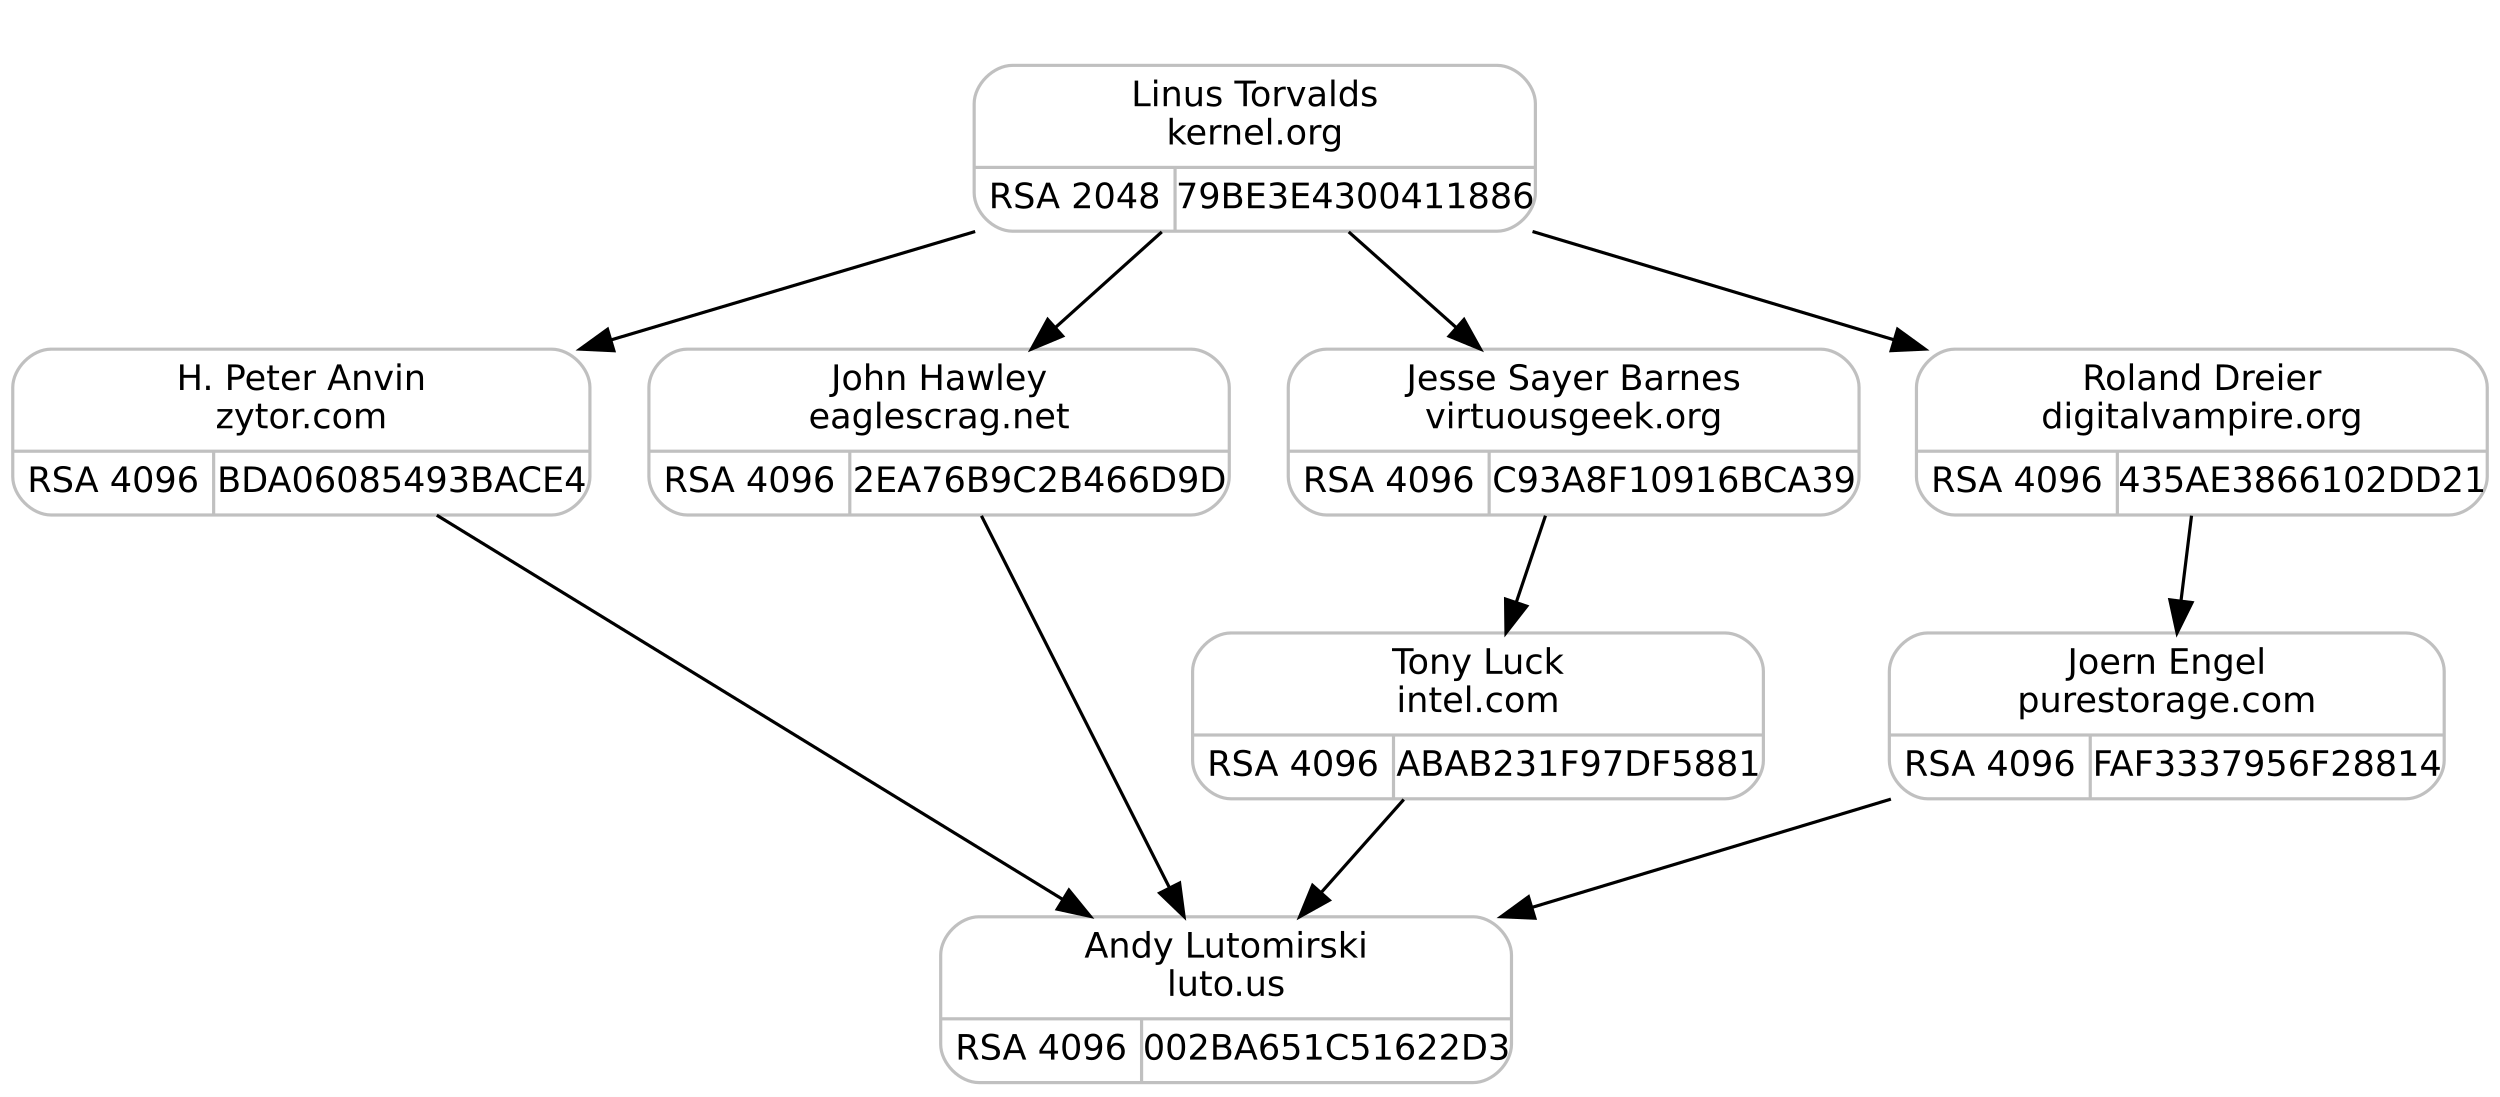
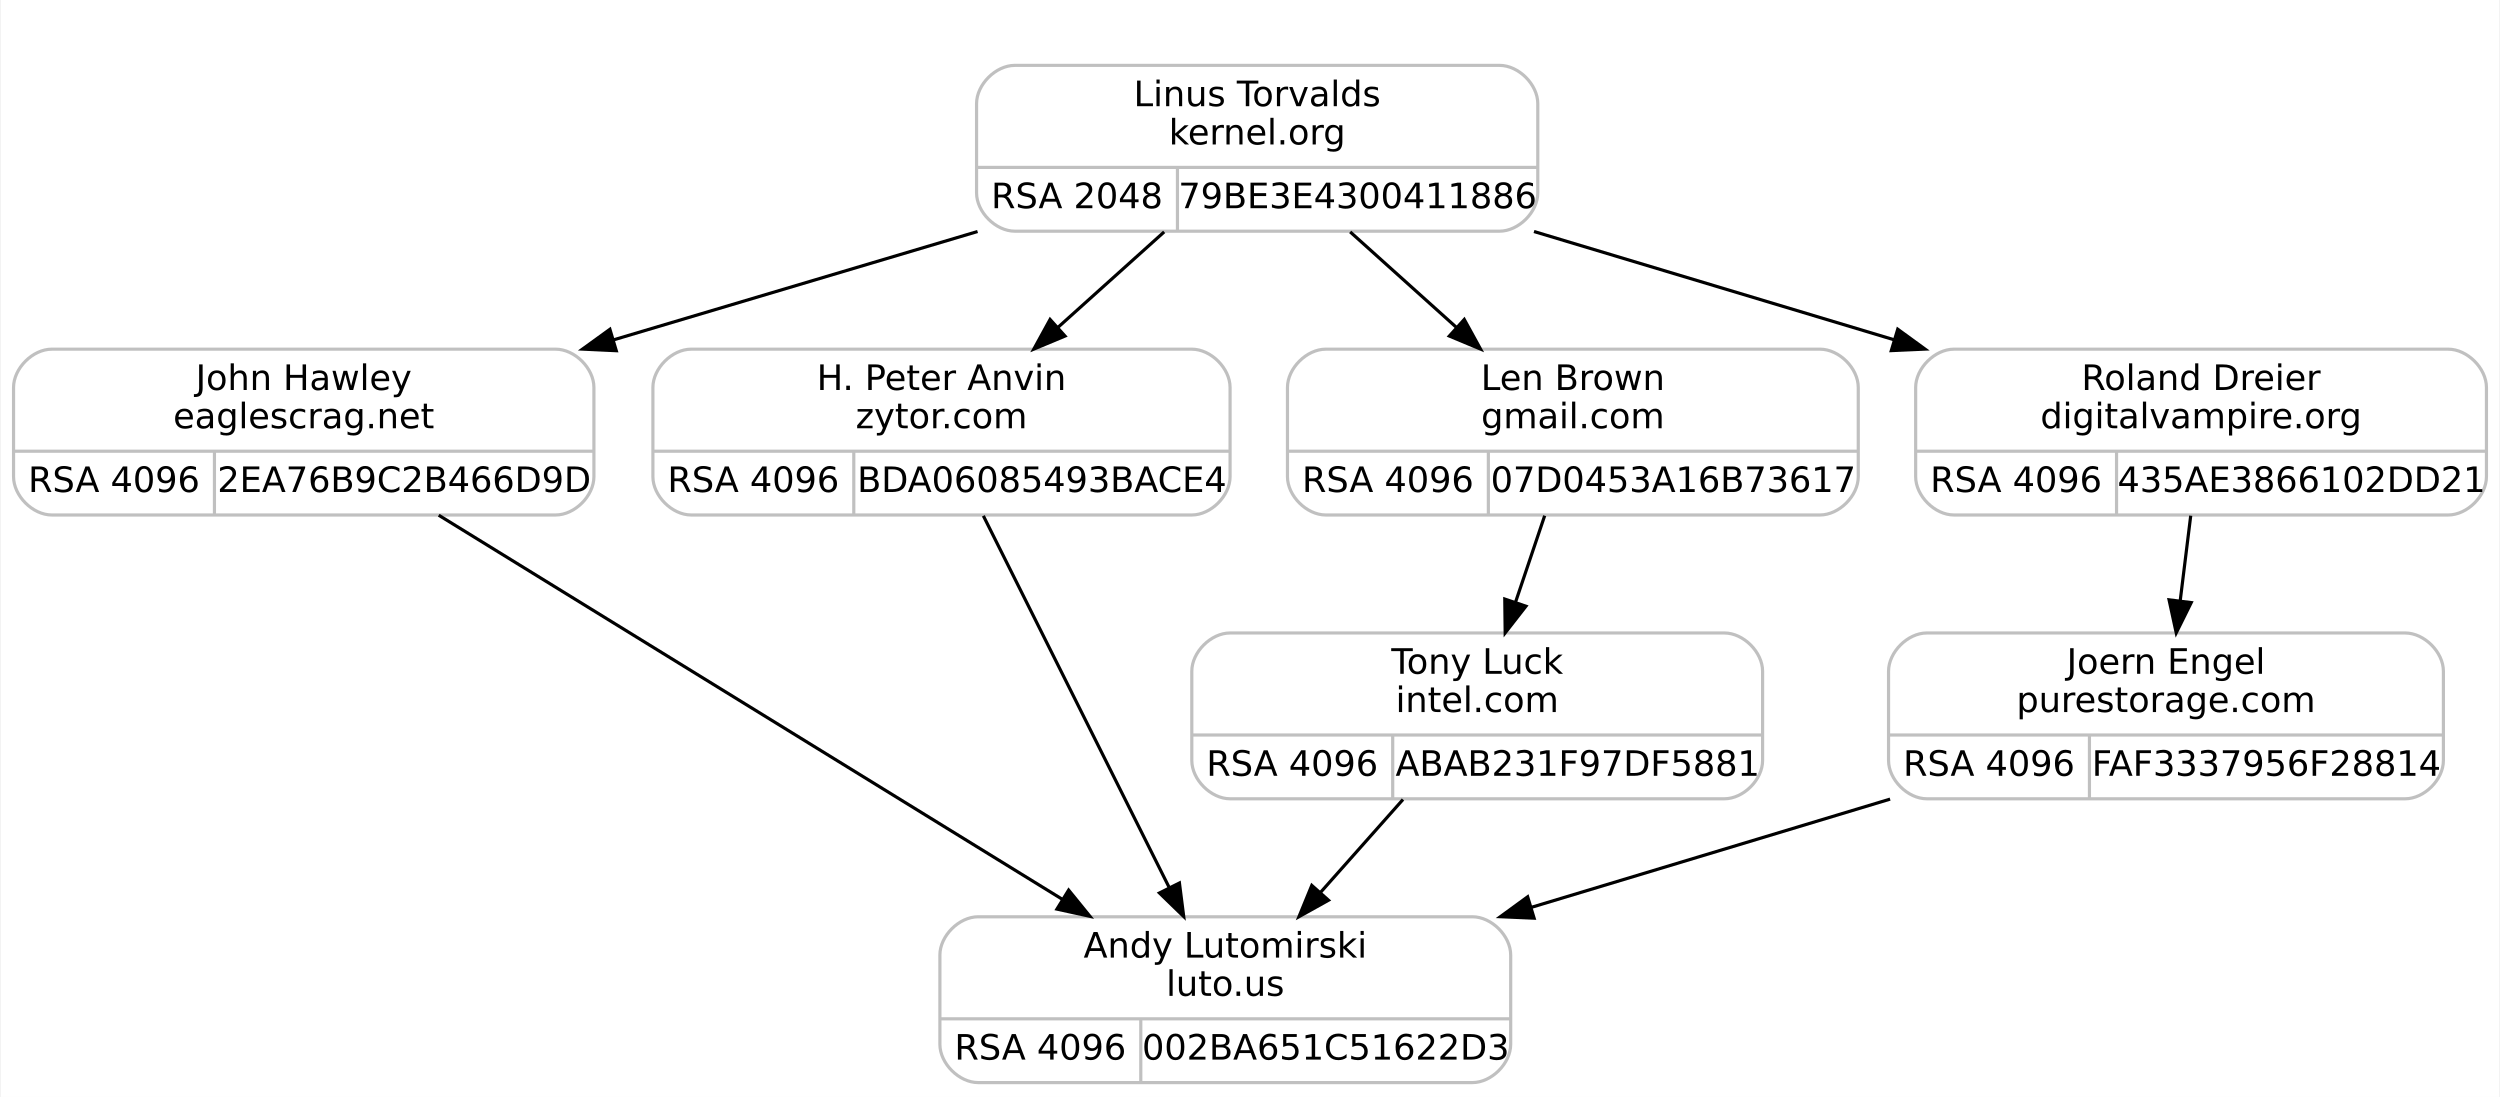
- <svg xmlns="http://www.w3.org/2000/svg" width="784pt" height="344pt" viewBox="0.00 0.00 784.00 344.00">
+ <svg xmlns="http://www.w3.org/2000/svg" width="784pt" height="344pt" viewBox="0.00 0.00 783.50 344.00">
  <g id="graph0" class="graph" transform="scale(1 1) rotate(0) translate(4 340)">
-     <polygon fill="#ffffff" stroke="transparent" points="-4,4 -4,-340 780,-340 780,4 -4,4" />
+     <polygon fill="#ffffff" stroke="transparent" points="-4,4 -4,-340 779.5,-340 779.5,4 -4,4" />
    <g id="clust1" class="cluster">
-       <polygon fill="none" stroke="#ffffff" points="293.5,-259 293.5,-328 485.5,-328 485.5,-259 293.5,-259" />
+       <polygon fill="none" stroke="#ffffff" points="294,-259 294,-328 486,-328 486,-259 294,-259" />
    </g>
    <g id="node1" class="node">
-       <path fill="none" stroke="#c0c0c0" d="M12,-178.5C12,-178.5 169,-178.5 169,-178.5 175,-178.5 181,-184.5 181,-190.5 181,-190.5 181,-218.5 181,-218.5 181,-224.5 175,-230.5 169,-230.5 169,-230.5 12,-230.5 12,-230.5 6,-230.5 0,-224.5 0,-218.5 0,-218.5 0,-190.5 0,-190.5 0,-184.5 6,-178.5 12,-178.5" />
-       <text text-anchor="middle" x="90.5" y="-217.7" font-family="droid sans,dejavu sans,helvetica" font-size="11.00" fill="#000000">H. Peter Anvin</text>
-       <text text-anchor="middle" x="90.5" y="-205.7" font-family="droid sans,dejavu sans,helvetica" font-size="11.00" fill="#000000">zytor.com</text>
-       <polyline fill="none" stroke="#c0c0c0" points="0,-198.5 181,-198.5 " />
+       <path fill="none" stroke="#c0c0c0" d="M12,-178.5C12,-178.5 170,-178.5 170,-178.5 176,-178.5 182,-184.5 182,-190.5 182,-190.5 182,-218.5 182,-218.5 182,-224.5 176,-230.5 170,-230.5 170,-230.5 12,-230.5 12,-230.5 6,-230.5 0,-224.5 0,-218.5 0,-218.5 0,-190.5 0,-190.5 0,-184.5 6,-178.5 12,-178.5" />
+       <text text-anchor="middle" x="91" y="-217.7" font-family="droid sans,dejavu sans,helvetica" font-size="11.00" fill="#000000">John Hawley</text>
+       <text text-anchor="middle" x="91" y="-205.7" font-family="droid sans,dejavu sans,helvetica" font-size="11.00" fill="#000000">eaglescrag.net</text>
+       <polyline fill="none" stroke="#c0c0c0" points="0,-198.5 182,-198.5 " />
      <text text-anchor="middle" x="31.5" y="-185.7" font-family="droid sans,dejavu sans,helvetica" font-size="11.00" fill="#000000">RSA 4096</text>
      <polyline fill="none" stroke="#c0c0c0" points="63,-178.5 63,-198.5 " />
-       <text text-anchor="middle" x="122" y="-185.7" font-family="droid sans,dejavu sans,helvetica" font-size="11.00" fill="#000000">BDA06085493BACE4</text>
+       <text text-anchor="middle" x="122.5" y="-185.7" font-family="droid sans,dejavu sans,helvetica" font-size="11.00" fill="#000000">2EA76B9C2B466D9D</text>
    </g>
    <g id="node3" class="node">
-       <path fill="none" stroke="#c0c0c0" d="M303,-.5C303,-.5 458,-.5 458,-.5 464,-.5 470,-6.5 470,-12.5 470,-12.5 470,-40.5 470,-40.5 470,-46.5 464,-52.5 458,-52.5 458,-52.5 303,-52.5 303,-52.5 297,-52.5 291,-46.5 291,-40.5 291,-40.5 291,-12.5 291,-12.5 291,-6.5 297,-.5 303,-.5" />
-       <text text-anchor="middle" x="380.5" y="-39.7" font-family="droid sans,dejavu sans,helvetica" font-size="11.00" fill="#000000">Andy Lutomirski</text>
-       <text text-anchor="middle" x="380.5" y="-27.7" font-family="droid sans,dejavu sans,helvetica" font-size="11.00" fill="#000000">luto.us</text>
-       <polyline fill="none" stroke="#c0c0c0" points="291,-20.5 470,-20.5 " />
-       <text text-anchor="middle" x="322.5" y="-7.7" font-family="droid sans,dejavu sans,helvetica" font-size="11.00" fill="#000000">RSA 4096</text>
-       <polyline fill="none" stroke="#c0c0c0" points="354,-.5 354,-20.5 " />
-       <text text-anchor="middle" x="412" y="-7.7" font-family="droid sans,dejavu sans,helvetica" font-size="11.00" fill="#000000">002BA651C51622D3</text>
+       <path fill="none" stroke="#c0c0c0" d="M302.5,-.5C302.5,-.5 457.5,-.5 457.5,-.5 463.5,-.5 469.5,-6.5 469.5,-12.5 469.5,-12.5 469.5,-40.5 469.5,-40.5 469.5,-46.5 463.5,-52.5 457.5,-52.5 457.5,-52.5 302.5,-52.5 302.5,-52.5 296.5,-52.5 290.5,-46.5 290.5,-40.5 290.5,-40.5 290.5,-12.5 290.5,-12.5 290.5,-6.5 296.5,-.5 302.5,-.5" />
+       <text text-anchor="middle" x="380" y="-39.7" font-family="droid sans,dejavu sans,helvetica" font-size="11.00" fill="#000000">Andy Lutomirski</text>
+       <text text-anchor="middle" x="380" y="-27.7" font-family="droid sans,dejavu sans,helvetica" font-size="11.00" fill="#000000">luto.us</text>
+       <polyline fill="none" stroke="#c0c0c0" points="290.5,-20.5 469.5,-20.5 " />
+       <text text-anchor="middle" x="322" y="-7.7" font-family="droid sans,dejavu sans,helvetica" font-size="11.00" fill="#000000">RSA 4096</text>
+       <polyline fill="none" stroke="#c0c0c0" points="353.5,-.5 353.5,-20.5 " />
+       <text text-anchor="middle" x="411.5" y="-7.7" font-family="droid sans,dejavu sans,helvetica" font-size="11.00" fill="#000000">002BA651C51622D3</text>
    </g>
    <g id="edge2" class="edge">
-       <path fill="none" stroke="#000000" d="M132.979,-178.427C185.097,-146.437 273.395,-92.241 329.235,-57.966" />
-       <polygon fill="#000000" stroke="#000000" points="331.216,-60.857 337.907,-52.643 327.554,-54.891 331.216,-60.857" />
+       <path fill="none" stroke="#000000" d="M133.333,-178.427C185.271,-146.437 273.264,-92.241 328.911,-57.966" />
+       <polygon fill="#000000" stroke="#000000" points="330.875,-60.867 337.554,-52.643 327.204,-54.907 330.875,-60.867" />
    </g>
    <g id="node2" class="node">
-       <path fill="none" stroke="#c0c0c0" d="M313.5,-267.5C313.5,-267.5 465.5,-267.5 465.5,-267.5 471.5,-267.5 477.5,-273.5 477.5,-279.5 477.5,-279.5 477.5,-307.5 477.5,-307.5 477.5,-313.5 471.5,-319.5 465.5,-319.5 465.5,-319.5 313.5,-319.5 313.5,-319.5 307.5,-319.5 301.5,-313.5 301.5,-307.5 301.5,-307.5 301.5,-279.5 301.5,-279.5 301.5,-273.5 307.5,-267.5 313.5,-267.5" />
-       <text text-anchor="middle" x="389.5" y="-306.7" font-family="droid sans,dejavu sans,helvetica" font-size="11.00" fill="#000000">Linus Torvalds</text>
-       <text text-anchor="middle" x="389.5" y="-294.7" font-family="droid sans,dejavu sans,helvetica" font-size="11.00" fill="#000000">kernel.org</text>
-       <polyline fill="none" stroke="#c0c0c0" points="301.5,-287.5 477.5,-287.5 " />
-       <text text-anchor="middle" x="333" y="-274.7" font-family="droid sans,dejavu sans,helvetica" font-size="11.00" fill="#000000">RSA 2048</text>
-       <polyline fill="none" stroke="#c0c0c0" points="364.5,-267.5 364.5,-287.5 " />
-       <text text-anchor="middle" x="421" y="-274.7" font-family="droid sans,dejavu sans,helvetica" font-size="11.00" fill="#000000">79BE3E4300411886</text>
+       <path fill="none" stroke="#c0c0c0" d="M314,-267.5C314,-267.5 466,-267.5 466,-267.5 472,-267.5 478,-273.5 478,-279.5 478,-279.5 478,-307.5 478,-307.5 478,-313.5 472,-319.5 466,-319.5 466,-319.5 314,-319.5 314,-319.5 308,-319.5 302,-313.5 302,-307.5 302,-307.5 302,-279.5 302,-279.5 302,-273.5 308,-267.5 314,-267.5" />
+       <text text-anchor="middle" x="390" y="-306.7" font-family="droid sans,dejavu sans,helvetica" font-size="11.00" fill="#000000">Linus Torvalds</text>
+       <text text-anchor="middle" x="390" y="-294.7" font-family="droid sans,dejavu sans,helvetica" font-size="11.00" fill="#000000">kernel.org</text>
+       <polyline fill="none" stroke="#c0c0c0" points="302,-287.5 478,-287.5 " />
+       <text text-anchor="middle" x="333.5" y="-274.7" font-family="droid sans,dejavu sans,helvetica" font-size="11.00" fill="#000000">RSA 2048</text>
+       <polyline fill="none" stroke="#c0c0c0" points="365,-267.5 365,-287.5 " />
+       <text text-anchor="middle" x="421.5" y="-274.7" font-family="droid sans,dejavu sans,helvetica" font-size="11.00" fill="#000000">79BE3E4300411886</text>
    </g>
    <g id="edge1" class="edge">
-       <path fill="none" stroke="#000000" d="M301.81,-267.398C265.982,-256.734 224.406,-244.358 187.658,-233.42" />
-       <polygon fill="#000000" stroke="#000000" points="188.513,-230.023 177.93,-230.524 186.516,-236.732 188.513,-230.023" />
+       <path fill="none" stroke="#000000" d="M302.31,-267.398C266.482,-256.734 224.906,-244.358 188.158,-233.42" />
+       <polygon fill="#000000" stroke="#000000" points="189.013,-230.023 178.43,-230.524 187.016,-236.732 189.013,-230.023" />
    </g>
    <g id="node4" class="node">
-       <path fill="none" stroke="#c0c0c0" d="M211.5,-178.5C211.5,-178.5 369.5,-178.5 369.5,-178.5 375.5,-178.5 381.5,-184.5 381.5,-190.5 381.5,-190.5 381.5,-218.5 381.5,-218.5 381.5,-224.5 375.5,-230.5 369.5,-230.5 369.5,-230.5 211.5,-230.5 211.5,-230.5 205.5,-230.5 199.5,-224.5 199.5,-218.5 199.5,-218.5 199.5,-190.5 199.5,-190.5 199.5,-184.5 205.5,-178.5 211.5,-178.5" />
-       <text text-anchor="middle" x="290.5" y="-217.7" font-family="droid sans,dejavu sans,helvetica" font-size="11.00" fill="#000000">John Hawley</text>
-       <text text-anchor="middle" x="290.5" y="-205.7" font-family="droid sans,dejavu sans,helvetica" font-size="11.00" fill="#000000">eaglescrag.net</text>
-       <polyline fill="none" stroke="#c0c0c0" points="199.5,-198.5 381.5,-198.5 " />
-       <text text-anchor="middle" x="231" y="-185.7" font-family="droid sans,dejavu sans,helvetica" font-size="11.00" fill="#000000">RSA 4096</text>
-       <polyline fill="none" stroke="#c0c0c0" points="262.5,-178.5 262.5,-198.5 " />
-       <text text-anchor="middle" x="322" y="-185.7" font-family="droid sans,dejavu sans,helvetica" font-size="11.00" fill="#000000">2EA76B9C2B466D9D</text>
+       <path fill="none" stroke="#c0c0c0" d="M212.5,-178.5C212.5,-178.5 369.5,-178.5 369.5,-178.5 375.5,-178.5 381.5,-184.5 381.5,-190.5 381.5,-190.5 381.5,-218.5 381.5,-218.5 381.5,-224.5 375.5,-230.5 369.5,-230.5 369.5,-230.5 212.5,-230.5 212.5,-230.5 206.5,-230.5 200.5,-224.5 200.5,-218.5 200.5,-218.5 200.5,-190.5 200.5,-190.5 200.5,-184.5 206.5,-178.5 212.5,-178.5" />
+       <text text-anchor="middle" x="291" y="-217.7" font-family="droid sans,dejavu sans,helvetica" font-size="11.00" fill="#000000">H. Peter Anvin</text>
+       <text text-anchor="middle" x="291" y="-205.7" font-family="droid sans,dejavu sans,helvetica" font-size="11.00" fill="#000000">zytor.com</text>
+       <polyline fill="none" stroke="#c0c0c0" points="200.5,-198.5 381.5,-198.5 " />
+       <text text-anchor="middle" x="232" y="-185.7" font-family="droid sans,dejavu sans,helvetica" font-size="11.00" fill="#000000">RSA 4096</text>
+       <polyline fill="none" stroke="#c0c0c0" points="263.5,-178.5 263.5,-198.5 " />
+       <text text-anchor="middle" x="322.5" y="-185.7" font-family="droid sans,dejavu sans,helvetica" font-size="11.00" fill="#000000">BDA06085493BACE4</text>
    </g>
    <g id="edge3" class="edge">
-       <path fill="none" stroke="#000000" d="M360.332,-267.278C349.859,-257.863 337.916,-247.126 326.904,-237.227" />
-       <polygon fill="#000000" stroke="#000000" points="329.236,-234.617 319.459,-230.534 324.556,-239.822 329.236,-234.617" />
+       <path fill="none" stroke="#000000" d="M360.832,-267.278C350.359,-257.863 338.416,-247.126 327.404,-237.227" />
+       <polygon fill="#000000" stroke="#000000" points="329.736,-234.617 319.959,-230.534 325.056,-239.822 329.736,-234.617" />
    </g>
    <g id="node5" class="node">
-       <path fill="none" stroke="#c0c0c0" d="M412,-178.5C412,-178.5 567,-178.5 567,-178.5 573,-178.5 579,-184.5 579,-190.5 579,-190.5 579,-218.5 579,-218.5 579,-224.5 573,-230.5 567,-230.5 567,-230.5 412,-230.5 412,-230.5 406,-230.5 400,-224.5 400,-218.5 400,-218.5 400,-190.5 400,-190.5 400,-184.5 406,-178.5 412,-178.5" />
-       <text text-anchor="middle" x="489.5" y="-217.7" font-family="droid sans,dejavu sans,helvetica" font-size="11.00" fill="#000000">Jesse Sayer Barnes</text>
-       <text text-anchor="middle" x="489.5" y="-205.7" font-family="droid sans,dejavu sans,helvetica" font-size="11.00" fill="#000000">virtuousgeek.org</text>
-       <polyline fill="none" stroke="#c0c0c0" points="400,-198.5 579,-198.5 " />
-       <text text-anchor="middle" x="431.5" y="-185.7" font-family="droid sans,dejavu sans,helvetica" font-size="11.00" fill="#000000">RSA 4096</text>
-       <polyline fill="none" stroke="#c0c0c0" points="463,-178.5 463,-198.5 " />
-       <text text-anchor="middle" x="521" y="-185.7" font-family="droid sans,dejavu sans,helvetica" font-size="11.00" fill="#000000">C93A8F10916BCA39</text>
+       <path fill="none" stroke="#c0c0c0" d="M411.5,-178.5C411.5,-178.5 566.5,-178.5 566.5,-178.5 572.5,-178.5 578.5,-184.5 578.5,-190.5 578.5,-190.5 578.5,-218.5 578.5,-218.5 578.5,-224.5 572.5,-230.5 566.5,-230.5 566.5,-230.5 411.5,-230.5 411.5,-230.5 405.5,-230.5 399.5,-224.5 399.5,-218.5 399.5,-218.5 399.5,-190.5 399.5,-190.5 399.5,-184.5 405.5,-178.5 411.5,-178.5" />
+       <text text-anchor="middle" x="489" y="-217.7" font-family="droid sans,dejavu sans,helvetica" font-size="11.00" fill="#000000">Len Brown</text>
+       <text text-anchor="middle" x="489" y="-205.7" font-family="droid sans,dejavu sans,helvetica" font-size="11.00" fill="#000000">gmail.com</text>
+       <polyline fill="none" stroke="#c0c0c0" points="399.5,-198.5 578.5,-198.5 " />
+       <text text-anchor="middle" x="431" y="-185.7" font-family="droid sans,dejavu sans,helvetica" font-size="11.00" fill="#000000">RSA 4096</text>
+       <polyline fill="none" stroke="#c0c0c0" points="462.5,-178.5 462.5,-198.5 " />
+       <text text-anchor="middle" x="520.5" y="-185.7" font-family="droid sans,dejavu sans,helvetica" font-size="11.00" fill="#000000">07D0453A16B73617</text>
    </g>
    <g id="edge5" class="edge">
-       <path fill="none" stroke="#000000" d="M418.962,-267.278C429.541,-257.863 441.605,-247.126 452.728,-237.227" />
-       <polygon fill="#000000" stroke="#000000" points="455.105,-239.797 460.248,-230.534 450.451,-234.568 455.105,-239.797" />
+       <path fill="none" stroke="#000000" d="M419.168,-267.278C429.641,-257.863 441.584,-247.126 452.596,-237.227" />
+       <polygon fill="#000000" stroke="#000000" points="454.944,-239.822 460.041,-230.534 450.264,-234.617 454.944,-239.822" />
    </g>
    <g id="node7" class="node">
-       <path fill="none" stroke="#c0c0c0" d="M609,-178.5C609,-178.5 764,-178.5 764,-178.5 770,-178.5 776,-184.5 776,-190.5 776,-190.5 776,-218.5 776,-218.5 776,-224.5 770,-230.5 764,-230.5 764,-230.5 609,-230.5 609,-230.5 603,-230.5 597,-224.5 597,-218.5 597,-218.5 597,-190.5 597,-190.5 597,-184.5 603,-178.5 609,-178.5" />
-       <text text-anchor="middle" x="686.5" y="-217.7" font-family="droid sans,dejavu sans,helvetica" font-size="11.00" fill="#000000">Roland Dreier</text>
-       <text text-anchor="middle" x="686.5" y="-205.7" font-family="droid sans,dejavu sans,helvetica" font-size="11.00" fill="#000000">digitalvampire.org</text>
-       <polyline fill="none" stroke="#c0c0c0" points="597,-198.5 776,-198.5 " />
-       <text text-anchor="middle" x="628.5" y="-185.7" font-family="droid sans,dejavu sans,helvetica" font-size="11.00" fill="#000000">RSA 4096</text>
-       <polyline fill="none" stroke="#c0c0c0" points="660,-178.5 660,-198.5 " />
-       <text text-anchor="middle" x="718" y="-185.7" font-family="droid sans,dejavu sans,helvetica" font-size="11.00" fill="#000000">435AE3866102DD21</text>
+       <path fill="none" stroke="#c0c0c0" d="M608.5,-178.5C608.5,-178.5 763.5,-178.5 763.5,-178.5 769.5,-178.5 775.5,-184.5 775.5,-190.5 775.5,-190.5 775.5,-218.5 775.5,-218.5 775.5,-224.5 769.5,-230.5 763.5,-230.5 763.5,-230.5 608.5,-230.5 608.5,-230.5 602.5,-230.5 596.5,-224.5 596.5,-218.5 596.5,-218.5 596.5,-190.5 596.5,-190.5 596.5,-184.5 602.5,-178.5 608.5,-178.5" />
+       <text text-anchor="middle" x="686" y="-217.7" font-family="droid sans,dejavu sans,helvetica" font-size="11.00" fill="#000000">Roland Dreier</text>
+       <text text-anchor="middle" x="686" y="-205.7" font-family="droid sans,dejavu sans,helvetica" font-size="11.00" fill="#000000">digitalvampire.org</text>
+       <polyline fill="none" stroke="#c0c0c0" points="596.5,-198.5 775.5,-198.5 " />
+       <text text-anchor="middle" x="628" y="-185.7" font-family="droid sans,dejavu sans,helvetica" font-size="11.00" fill="#000000">RSA 4096</text>
+       <polyline fill="none" stroke="#c0c0c0" points="659.5,-178.5 659.5,-198.5 " />
+       <text text-anchor="middle" x="717.5" y="-185.7" font-family="droid sans,dejavu sans,helvetica" font-size="11.00" fill="#000000">435AE3866102DD21</text>
    </g>
    <g id="edge8" class="edge">
-       <path fill="none" stroke="#000000" d="M476.603,-267.398C512.192,-256.734 553.49,-244.358 589.992,-233.42" />
-       <polygon fill="#000000" stroke="#000000" points="591.081,-236.748 599.655,-230.524 589.071,-230.042 591.081,-236.748" />
+       <path fill="none" stroke="#000000" d="M476.81,-267.398C512.278,-256.734 553.438,-244.358 589.817,-233.42" />
+       <polygon fill="#000000" stroke="#000000" points="590.879,-236.756 599.448,-230.524 588.863,-230.052 590.879,-236.756" />
    </g>
    <g id="edge4" class="edge">
-       <path fill="none" stroke="#000000" d="M303.78,-178.236C319.378,-147.385 345.322,-96.074 362.665,-61.774" />
-       <polygon fill="#000000" stroke="#000000" points="365.923,-63.086 367.312,-52.582 359.677,-59.927 365.923,-63.086" />
+       <path fill="none" stroke="#000000" d="M304.132,-178.236C319.557,-147.385 345.213,-96.074 362.363,-61.774" />
+       <polygon fill="#000000" stroke="#000000" points="365.617,-63.092 366.959,-52.582 359.356,-59.961 365.617,-63.092" />
    </g>
    <g id="node6" class="node">
-       <path fill="none" stroke="#c0c0c0" d="M382,-89.5C382,-89.5 537,-89.5 537,-89.5 543,-89.5 549,-95.5 549,-101.5 549,-101.5 549,-129.5 549,-129.5 549,-135.5 543,-141.5 537,-141.5 537,-141.5 382,-141.5 382,-141.5 376,-141.5 370,-135.5 370,-129.5 370,-129.5 370,-101.5 370,-101.5 370,-95.5 376,-89.5 382,-89.5" />
-       <text text-anchor="middle" x="459.5" y="-128.7" font-family="droid sans,dejavu sans,helvetica" font-size="11.00" fill="#000000">Tony Luck</text>
-       <text text-anchor="middle" x="459.5" y="-116.7" font-family="droid sans,dejavu sans,helvetica" font-size="11.00" fill="#000000">intel.com</text>
-       <polyline fill="none" stroke="#c0c0c0" points="370,-109.5 549,-109.5 " />
-       <text text-anchor="middle" x="401.5" y="-96.7" font-family="droid sans,dejavu sans,helvetica" font-size="11.00" fill="#000000">RSA 4096</text>
-       <polyline fill="none" stroke="#c0c0c0" points="433,-89.5 433,-109.5 " />
-       <text text-anchor="middle" x="491" y="-96.7" font-family="droid sans,dejavu sans,helvetica" font-size="11.00" fill="#000000">ABAB231F97DF5881</text>
+       <path fill="none" stroke="#c0c0c0" d="M381.5,-89.5C381.5,-89.5 536.5,-89.5 536.5,-89.5 542.5,-89.5 548.5,-95.5 548.5,-101.5 548.5,-101.5 548.5,-129.5 548.5,-129.5 548.5,-135.5 542.5,-141.5 536.5,-141.5 536.5,-141.5 381.5,-141.5 381.5,-141.5 375.5,-141.5 369.5,-135.5 369.5,-129.5 369.5,-129.5 369.5,-101.5 369.5,-101.5 369.5,-95.5 375.5,-89.5 381.5,-89.5" />
+       <text text-anchor="middle" x="459" y="-128.7" font-family="droid sans,dejavu sans,helvetica" font-size="11.00" fill="#000000">Tony Luck</text>
+       <text text-anchor="middle" x="459" y="-116.7" font-family="droid sans,dejavu sans,helvetica" font-size="11.00" fill="#000000">intel.com</text>
+       <polyline fill="none" stroke="#c0c0c0" points="369.5,-109.5 548.5,-109.5 " />
+       <text text-anchor="middle" x="401" y="-96.7" font-family="droid sans,dejavu sans,helvetica" font-size="11.00" fill="#000000">RSA 4096</text>
+       <polyline fill="none" stroke="#c0c0c0" points="432.5,-89.5 432.5,-109.5 " />
+       <text text-anchor="middle" x="490.5" y="-96.7" font-family="droid sans,dejavu sans,helvetica" font-size="11.00" fill="#000000">ABAB231F97DF5881</text>
    </g>
    <g id="edge6" class="edge">
-       <path fill="none" stroke="#000000" d="M480.661,-178.278C477.793,-169.768 474.56,-160.179 471.501,-151.104" />
-       <polygon fill="#000000" stroke="#000000" points="474.786,-149.892 468.276,-141.534 468.153,-152.128 474.786,-149.892" />
+       <path fill="none" stroke="#000000" d="M480.161,-178.278C477.293,-169.768 474.06,-160.179 471.001,-151.104" />
+       <polygon fill="#000000" stroke="#000000" points="474.286,-149.892 467.776,-141.534 467.653,-152.128 474.286,-149.892" />
    </g>
    <g id="edge7" class="edge">
-       <path fill="none" stroke="#000000" d="M436.225,-89.278C428.108,-80.135 418.886,-69.745 410.312,-60.086" />
-       <polygon fill="#000000" stroke="#000000" points="412.865,-57.689 403.609,-52.534 407.63,-62.336 412.865,-57.689" />
+       <path fill="none" stroke="#000000" d="M435.725,-89.278C427.608,-80.135 418.386,-69.745 409.812,-60.086" />
+       <polygon fill="#000000" stroke="#000000" points="412.365,-57.689 403.109,-52.534 407.13,-62.336 412.365,-57.689" />
    </g>
    <g id="node8" class="node">
-       <path fill="none" stroke="#c0c0c0" d="M600.5,-89.5C600.5,-89.5 750.5,-89.5 750.5,-89.5 756.5,-89.5 762.5,-95.5 762.5,-101.5 762.5,-101.5 762.5,-129.5 762.5,-129.5 762.5,-135.5 756.5,-141.5 750.5,-141.5 750.5,-141.5 600.5,-141.5 600.5,-141.5 594.5,-141.5 588.5,-135.5 588.5,-129.5 588.5,-129.5 588.5,-101.5 588.5,-101.5 588.5,-95.5 594.5,-89.5 600.5,-89.5" />
-       <text text-anchor="middle" x="675.5" y="-128.7" font-family="droid sans,dejavu sans,helvetica" font-size="11.00" fill="#000000">Joern Engel</text>
-       <text text-anchor="middle" x="675.5" y="-116.7" font-family="droid sans,dejavu sans,helvetica" font-size="11.00" fill="#000000">purestorage.com</text>
-       <polyline fill="none" stroke="#c0c0c0" points="588.5,-109.5 762.5,-109.5 " />
-       <text text-anchor="middle" x="620" y="-96.7" font-family="droid sans,dejavu sans,helvetica" font-size="11.00" fill="#000000">RSA 4096</text>
-       <polyline fill="none" stroke="#c0c0c0" points="651.5,-89.5 651.5,-109.5 " />
-       <text text-anchor="middle" x="707" y="-96.7" font-family="droid sans,dejavu sans,helvetica" font-size="11.00" fill="#000000">FAF3337956F28814</text>
+       <path fill="none" stroke="#c0c0c0" d="M600,-89.5C600,-89.5 750,-89.5 750,-89.5 756,-89.5 762,-95.5 762,-101.5 762,-101.5 762,-129.5 762,-129.5 762,-135.5 756,-141.5 750,-141.5 750,-141.5 600,-141.5 600,-141.5 594,-141.5 588,-135.5 588,-129.5 588,-129.5 588,-101.5 588,-101.5 588,-95.5 594,-89.5 600,-89.5" />
+       <text text-anchor="middle" x="675" y="-128.7" font-family="droid sans,dejavu sans,helvetica" font-size="11.00" fill="#000000">Joern Engel</text>
+       <text text-anchor="middle" x="675" y="-116.7" font-family="droid sans,dejavu sans,helvetica" font-size="11.00" fill="#000000">purestorage.com</text>
+       <polyline fill="none" stroke="#c0c0c0" points="588,-109.5 762,-109.5 " />
+       <text text-anchor="middle" x="619.5" y="-96.7" font-family="droid sans,dejavu sans,helvetica" font-size="11.00" fill="#000000">RSA 4096</text>
+       <polyline fill="none" stroke="#c0c0c0" points="651,-89.5 651,-109.5 " />
+       <text text-anchor="middle" x="706.5" y="-96.7" font-family="droid sans,dejavu sans,helvetica" font-size="11.00" fill="#000000">FAF3337956F28814</text>
    </g>
    <g id="edge9" class="edge">
-       <path fill="none" stroke="#000000" d="M683.259,-178.278C682.23,-169.95 681.072,-160.587 679.972,-151.684" />
-       <polygon fill="#000000" stroke="#000000" points="683.418,-151.029 678.718,-141.534 676.471,-151.888 683.418,-151.029" />
+       <path fill="none" stroke="#000000" d="M682.759,-178.278C681.73,-169.95 680.572,-160.587 679.472,-151.684" />
+       <polygon fill="#000000" stroke="#000000" points="682.918,-151.029 678.218,-141.534 675.971,-151.888 682.918,-151.029" />
    </g>
    <g id="edge10" class="edge">
-       <path fill="none" stroke="#000000" d="M588.984,-89.398C553.635,-78.734 512.614,-66.358 476.358,-55.42" />
-       <polygon fill="#000000" stroke="#000000" points="477.345,-52.062 466.76,-52.524 475.323,-58.764 477.345,-52.062" />
+       <path fill="none" stroke="#000000" d="M588.484,-89.398C553.135,-78.734 512.114,-66.358 475.858,-55.42" />
+       <polygon fill="#000000" stroke="#000000" points="476.845,-52.062 466.26,-52.524 474.823,-58.764 476.845,-52.062" />
    </g>
  </g>
</svg>
